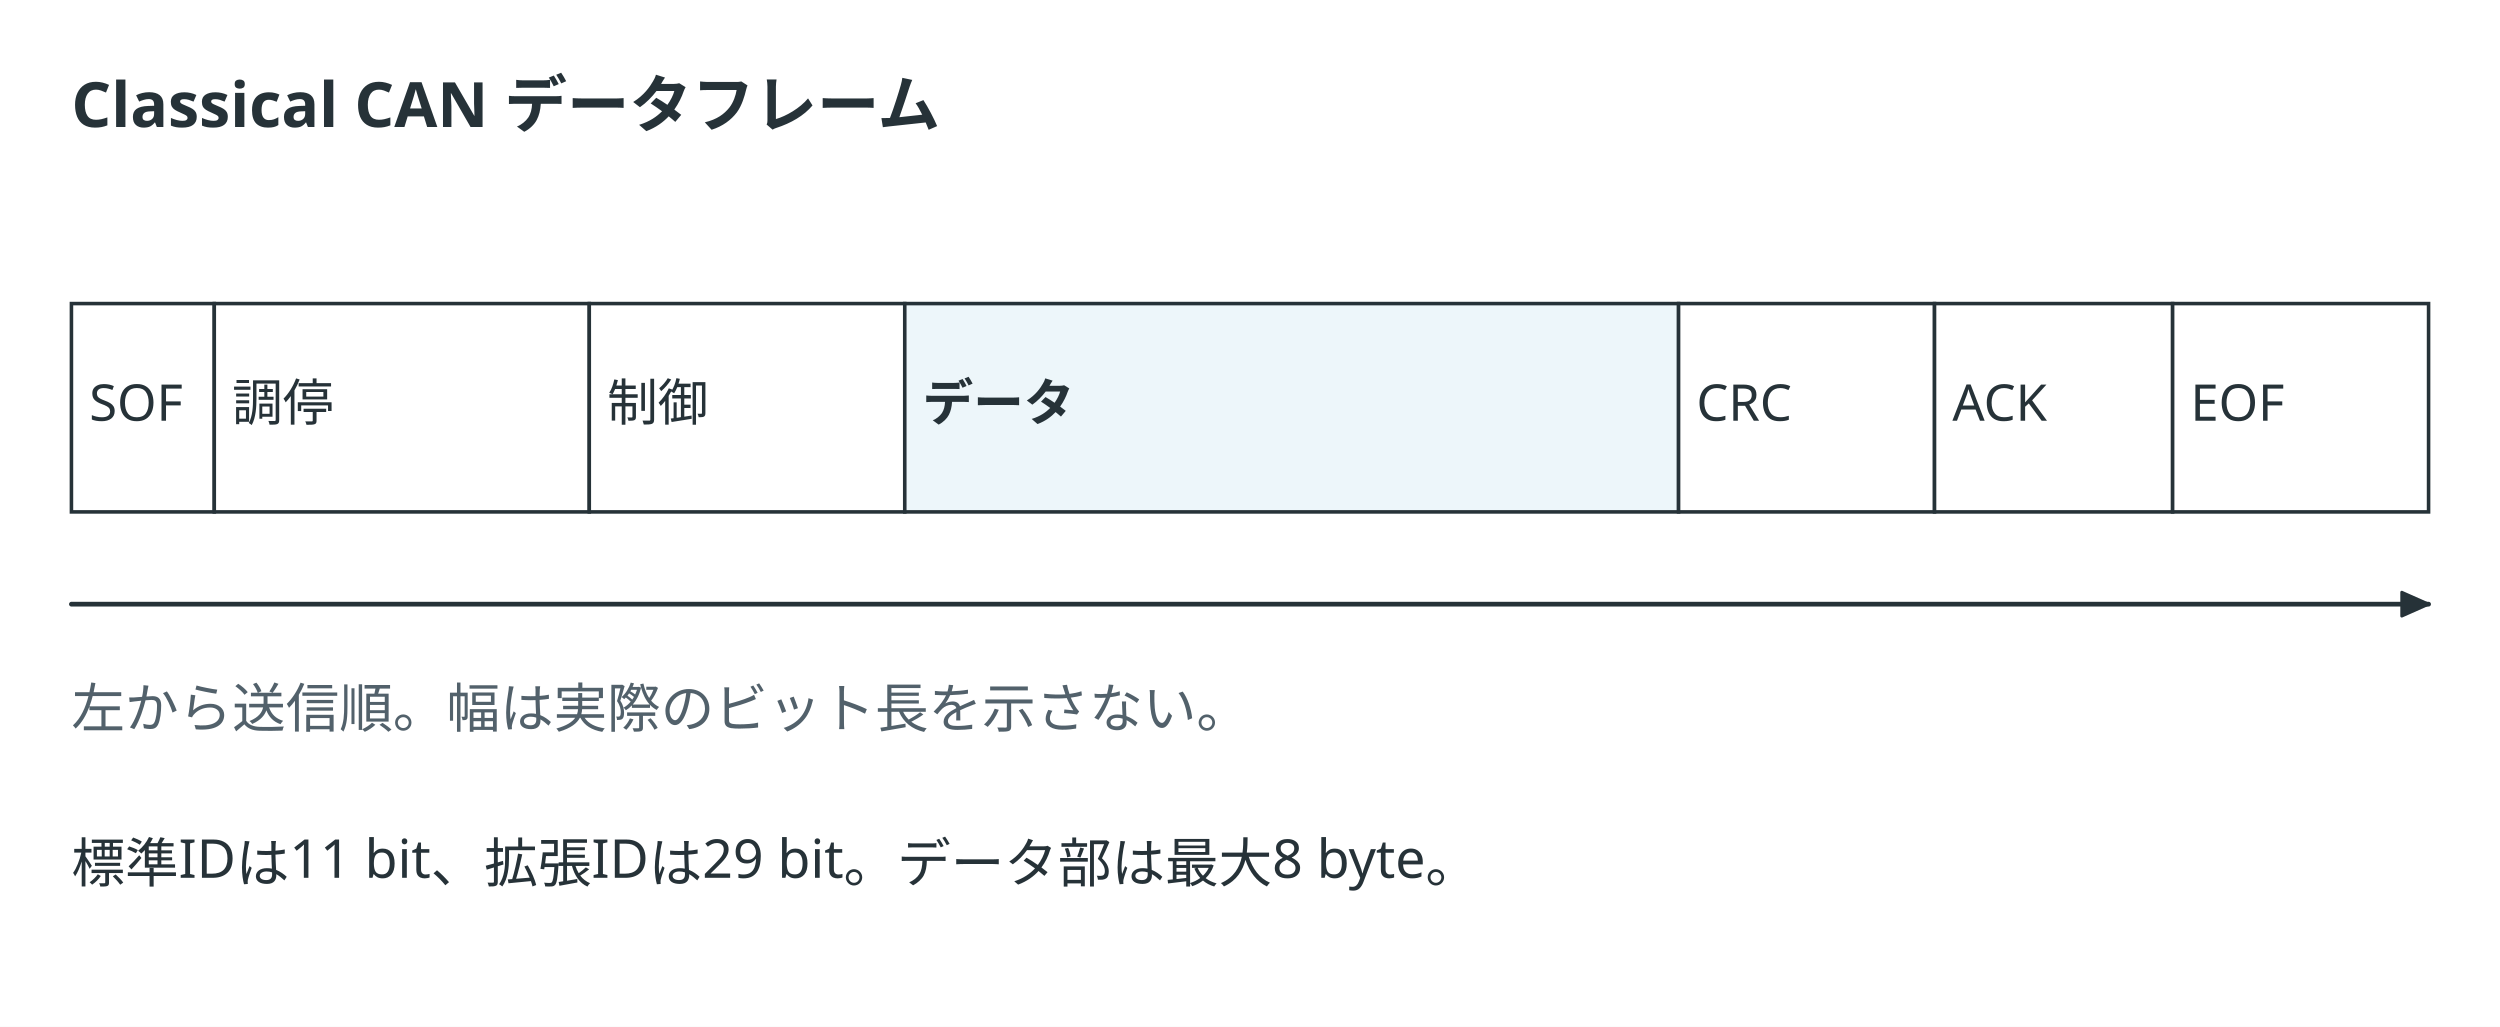
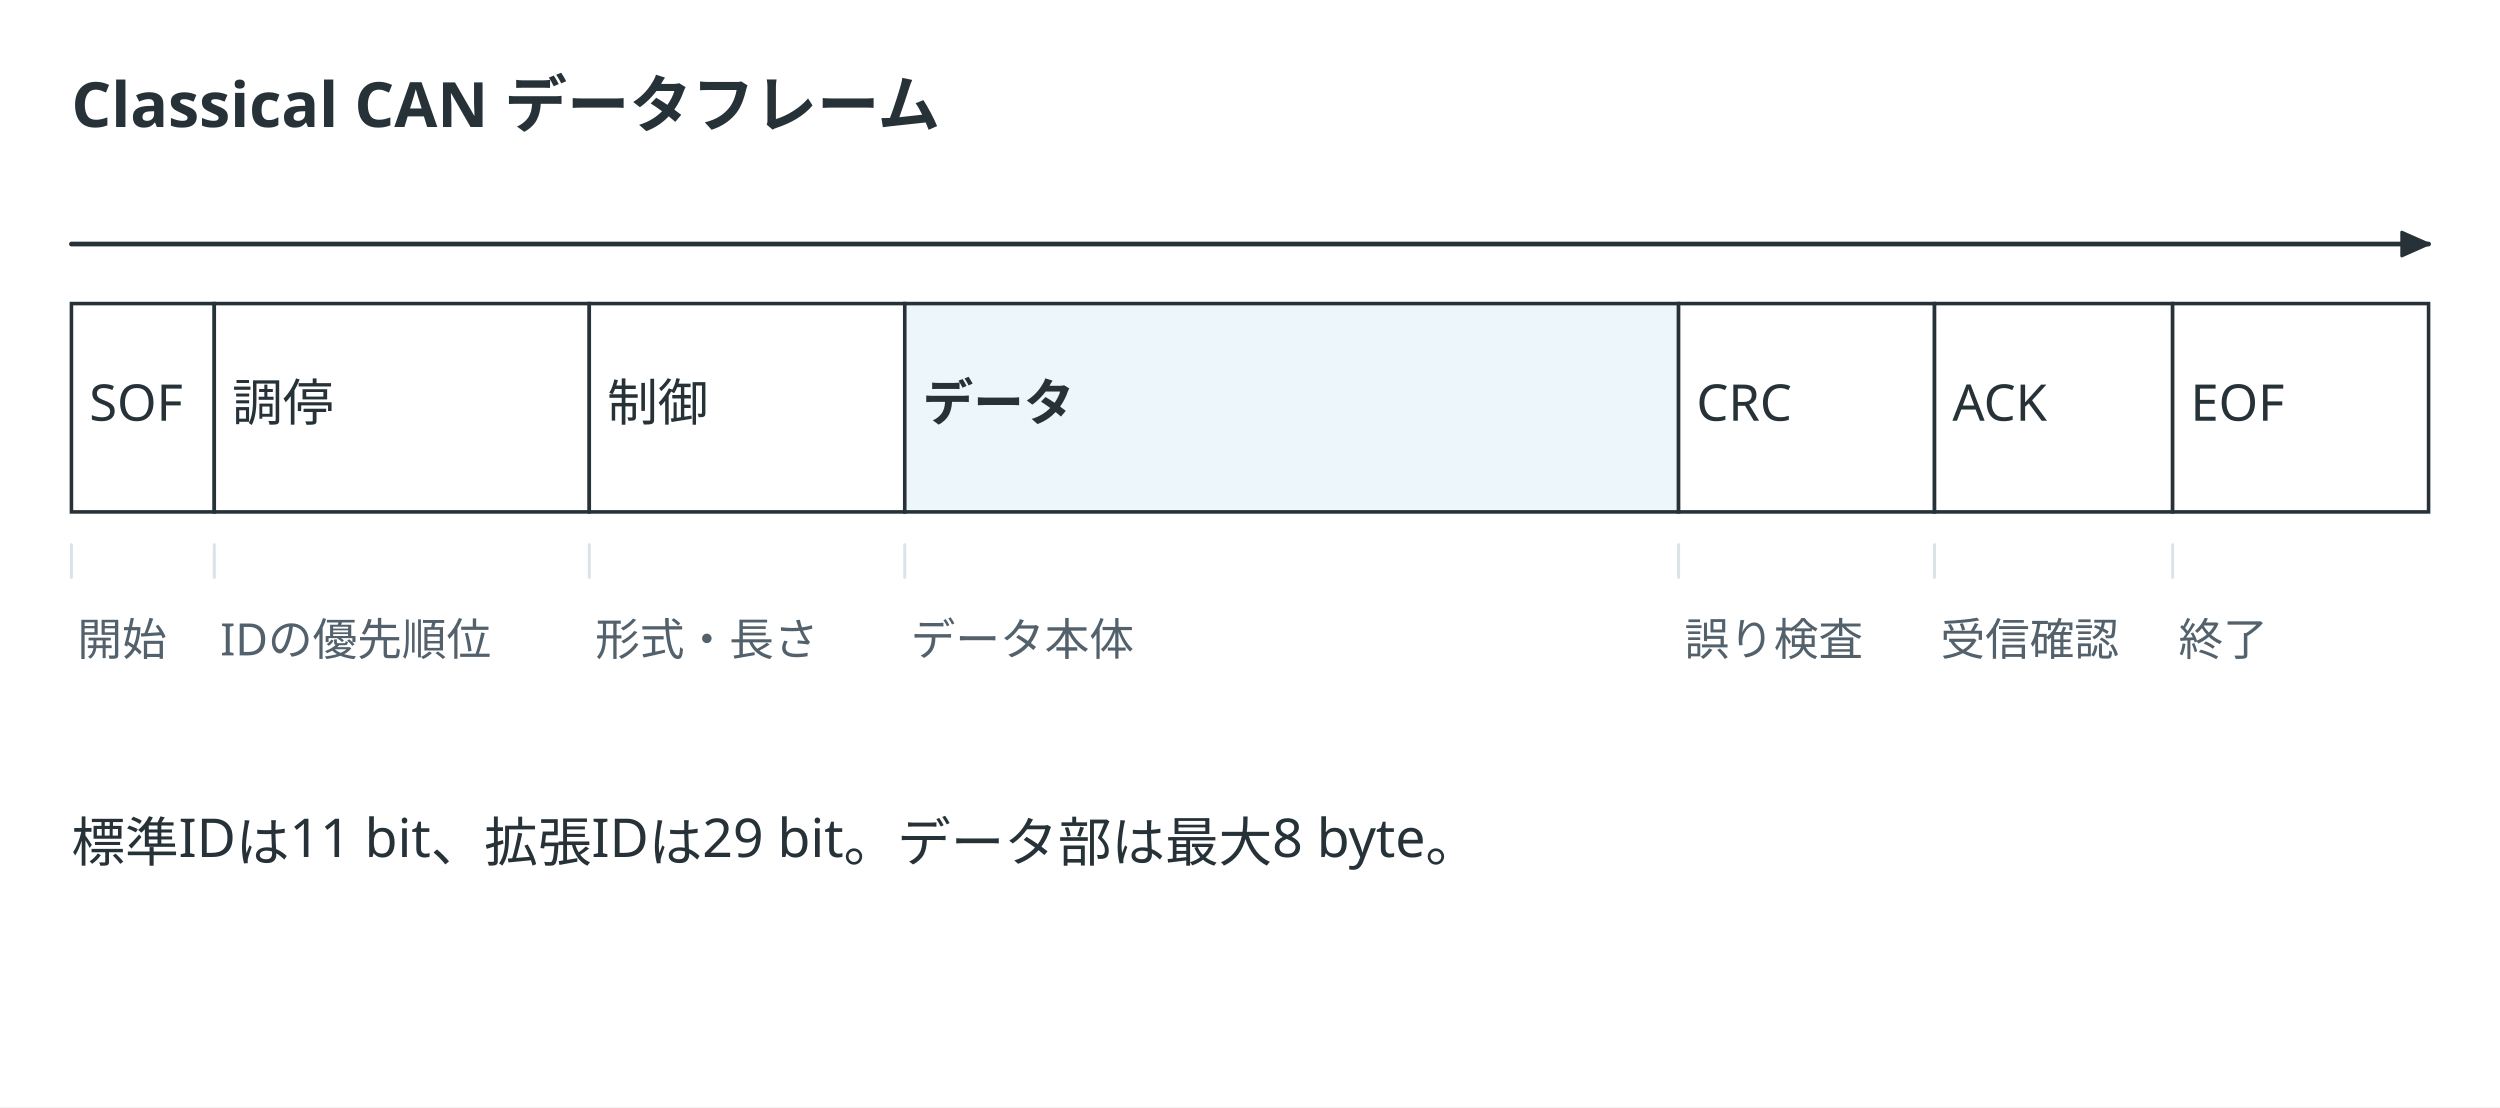
- <svg xmlns="http://www.w3.org/2000/svg" width="840" height="345" viewBox="0 0 840 345">
-   <rect width="840" height="345" fill="white" />
+ <svg xmlns="http://www.w3.org/2000/svg" width="840" height="372" viewBox="0 0 840 372">
+   <rect width="840" height="372" fill="white" />
  <rect x="24" y="102" width="48" height="70" fill="white" stroke="#263238" stroke-width="1.2" />
+   <path d="M24,183 L24,194" stroke="#DCE3E7" stroke-width="1" fill="none" stroke-linecap="round" stroke-linejoin="round" />
  <rect x="72" y="102" width="126" height="70" fill="white" stroke="#263238" stroke-width="1.2" />
+   <path d="M72,183 L72,194" stroke="#DCE3E7" stroke-width="1" fill="none" stroke-linecap="round" stroke-linejoin="round" />
  <rect x="198" y="102" width="106" height="70" fill="white" stroke="#263238" stroke-width="1.2" />
+   <path d="M198,183 L198,194" stroke="#DCE3E7" stroke-width="1" fill="none" stroke-linecap="round" stroke-linejoin="round" />
  <rect x="304" y="102" width="260" height="70" fill="#EDF6FA" stroke="#263238" stroke-width="1.2" />
+   <path d="M304,183 L304,194" stroke="#DCE3E7" stroke-width="1" fill="none" stroke-linecap="round" stroke-linejoin="round" />
  <rect x="564" y="102" width="86" height="70" fill="white" stroke="#263238" stroke-width="1.2" />
+   <path d="M564,183 L564,194" stroke="#DCE3E7" stroke-width="1" fill="none" stroke-linecap="round" stroke-linejoin="round" />
  <rect x="650" y="102" width="80" height="70" fill="white" stroke="#263238" stroke-width="1.2" />
+   <path d="M650,183 L650,194" stroke="#DCE3E7" stroke-width="1" fill="none" stroke-linecap="round" stroke-linejoin="round" />
  <rect x="730" y="102" width="86" height="70" fill="white" stroke="#263238" stroke-width="1.2" />
-   <path d="M24,203 L816,203" stroke="#263238" stroke-width="1.6" fill="none" stroke-linecap="round" stroke-linejoin="round" />
-   <path d="M816,203 L807.0,199.0 L807.0,207.0 Z" stroke="#263238" stroke-width="1" fill="#263238" stroke-linecap="round" stroke-linejoin="round" />
+   <path d="M730,183 L730,194" stroke="#DCE3E7" stroke-width="1" fill="none" stroke-linecap="round" stroke-linejoin="round" />
+   <path d="M24,82 L816,82" stroke="#263238" stroke-width="1.6" fill="none" stroke-linecap="round" stroke-linejoin="round" />
+   <path d="M816,82 L807.0,78.0 L807.0,86.0 Z" stroke="#263238" stroke-width="1" fill="#263238" stroke-linecap="round" stroke-linejoin="round" />
  <text x="24" y="42.68" font-family="Noto Sans JP,sans-serif" font-size="21" font-weight="700" fill="#263238">Classical CAN データフレーム</text>
  <text x="30" y="141.36" font-family="Noto Sans JP,sans-serif" font-size="17" font-weight="400" fill="#263238">SOF</text>
+   <text x="26" y="220.2" font-family="Noto Sans JP,sans-serif" font-size="15" font-weight="400" fill="#52616B">開始</text>
  <text x="78" y="141.36" font-family="Noto Sans JP,sans-serif" font-size="17" font-weight="400" fill="#263238">調停</text>
+   <text x="74" y="220.2" font-family="Noto Sans JP,sans-serif" font-size="15" font-weight="400" fill="#52616B">IDの優先順位</text>
  <text x="204" y="141.36" font-family="Noto Sans JP,sans-serif" font-size="17" font-weight="400" fill="#263238">制御</text>
+   <text x="200" y="220.2" font-family="Noto Sans JP,sans-serif" font-size="15" font-weight="400" fill="#52616B">形式・長さ</text>
  <text x="310" y="141.36" font-family="Noto Sans JP,sans-serif" font-size="17" font-weight="700" fill="#263238">データ</text>
+   <text x="306" y="220.2" font-family="Noto Sans JP,sans-serif" font-size="15" font-weight="400" fill="#52616B">データ本体</text>
  <text x="570" y="141.36" font-family="Noto Sans JP,sans-serif" font-size="17" font-weight="400" fill="#263238">CRC</text>
+   <text x="566" y="220.2" font-family="Noto Sans JP,sans-serif" font-size="15" font-weight="400" fill="#52616B">誤り検査</text>
  <text x="656" y="141.36" font-family="Noto Sans JP,sans-serif" font-size="17" font-weight="400" fill="#263238">ACK</text>
+   <text x="652" y="220.2" font-family="Noto Sans JP,sans-serif" font-size="15" font-weight="400" fill="#52616B">受信確認</text>
  <text x="736" y="141.36" font-family="Noto Sans JP,sans-serif" font-size="17" font-weight="400" fill="#263238">EOF</text>
-   <text x="24" y="244.44" font-family="Noto Sans JP,sans-serif" font-size="18" font-weight="400" fill="#52616B">左から送信順。幅は実際のビット長を示さない。</text>
-   <text x="24" y="296.44" font-family="Noto Sans JP,sans-serif" font-size="18" font-weight="400" fill="#263238">標準IDは11 bit、拡張IDは29 bit。データ部は最大8 byte。</text>
+   <text x="732" y="220.2" font-family="Noto Sans JP,sans-serif" font-size="15" font-weight="400" fill="#52616B">終了</text>
+   <text x="24" y="289.44" font-family="Noto Sans JP,sans-serif" font-size="18" font-weight="400" fill="#263238">標準IDは11 bit、拡張IDは29 bit。データ部は最大8 byte。</text>
</svg>
